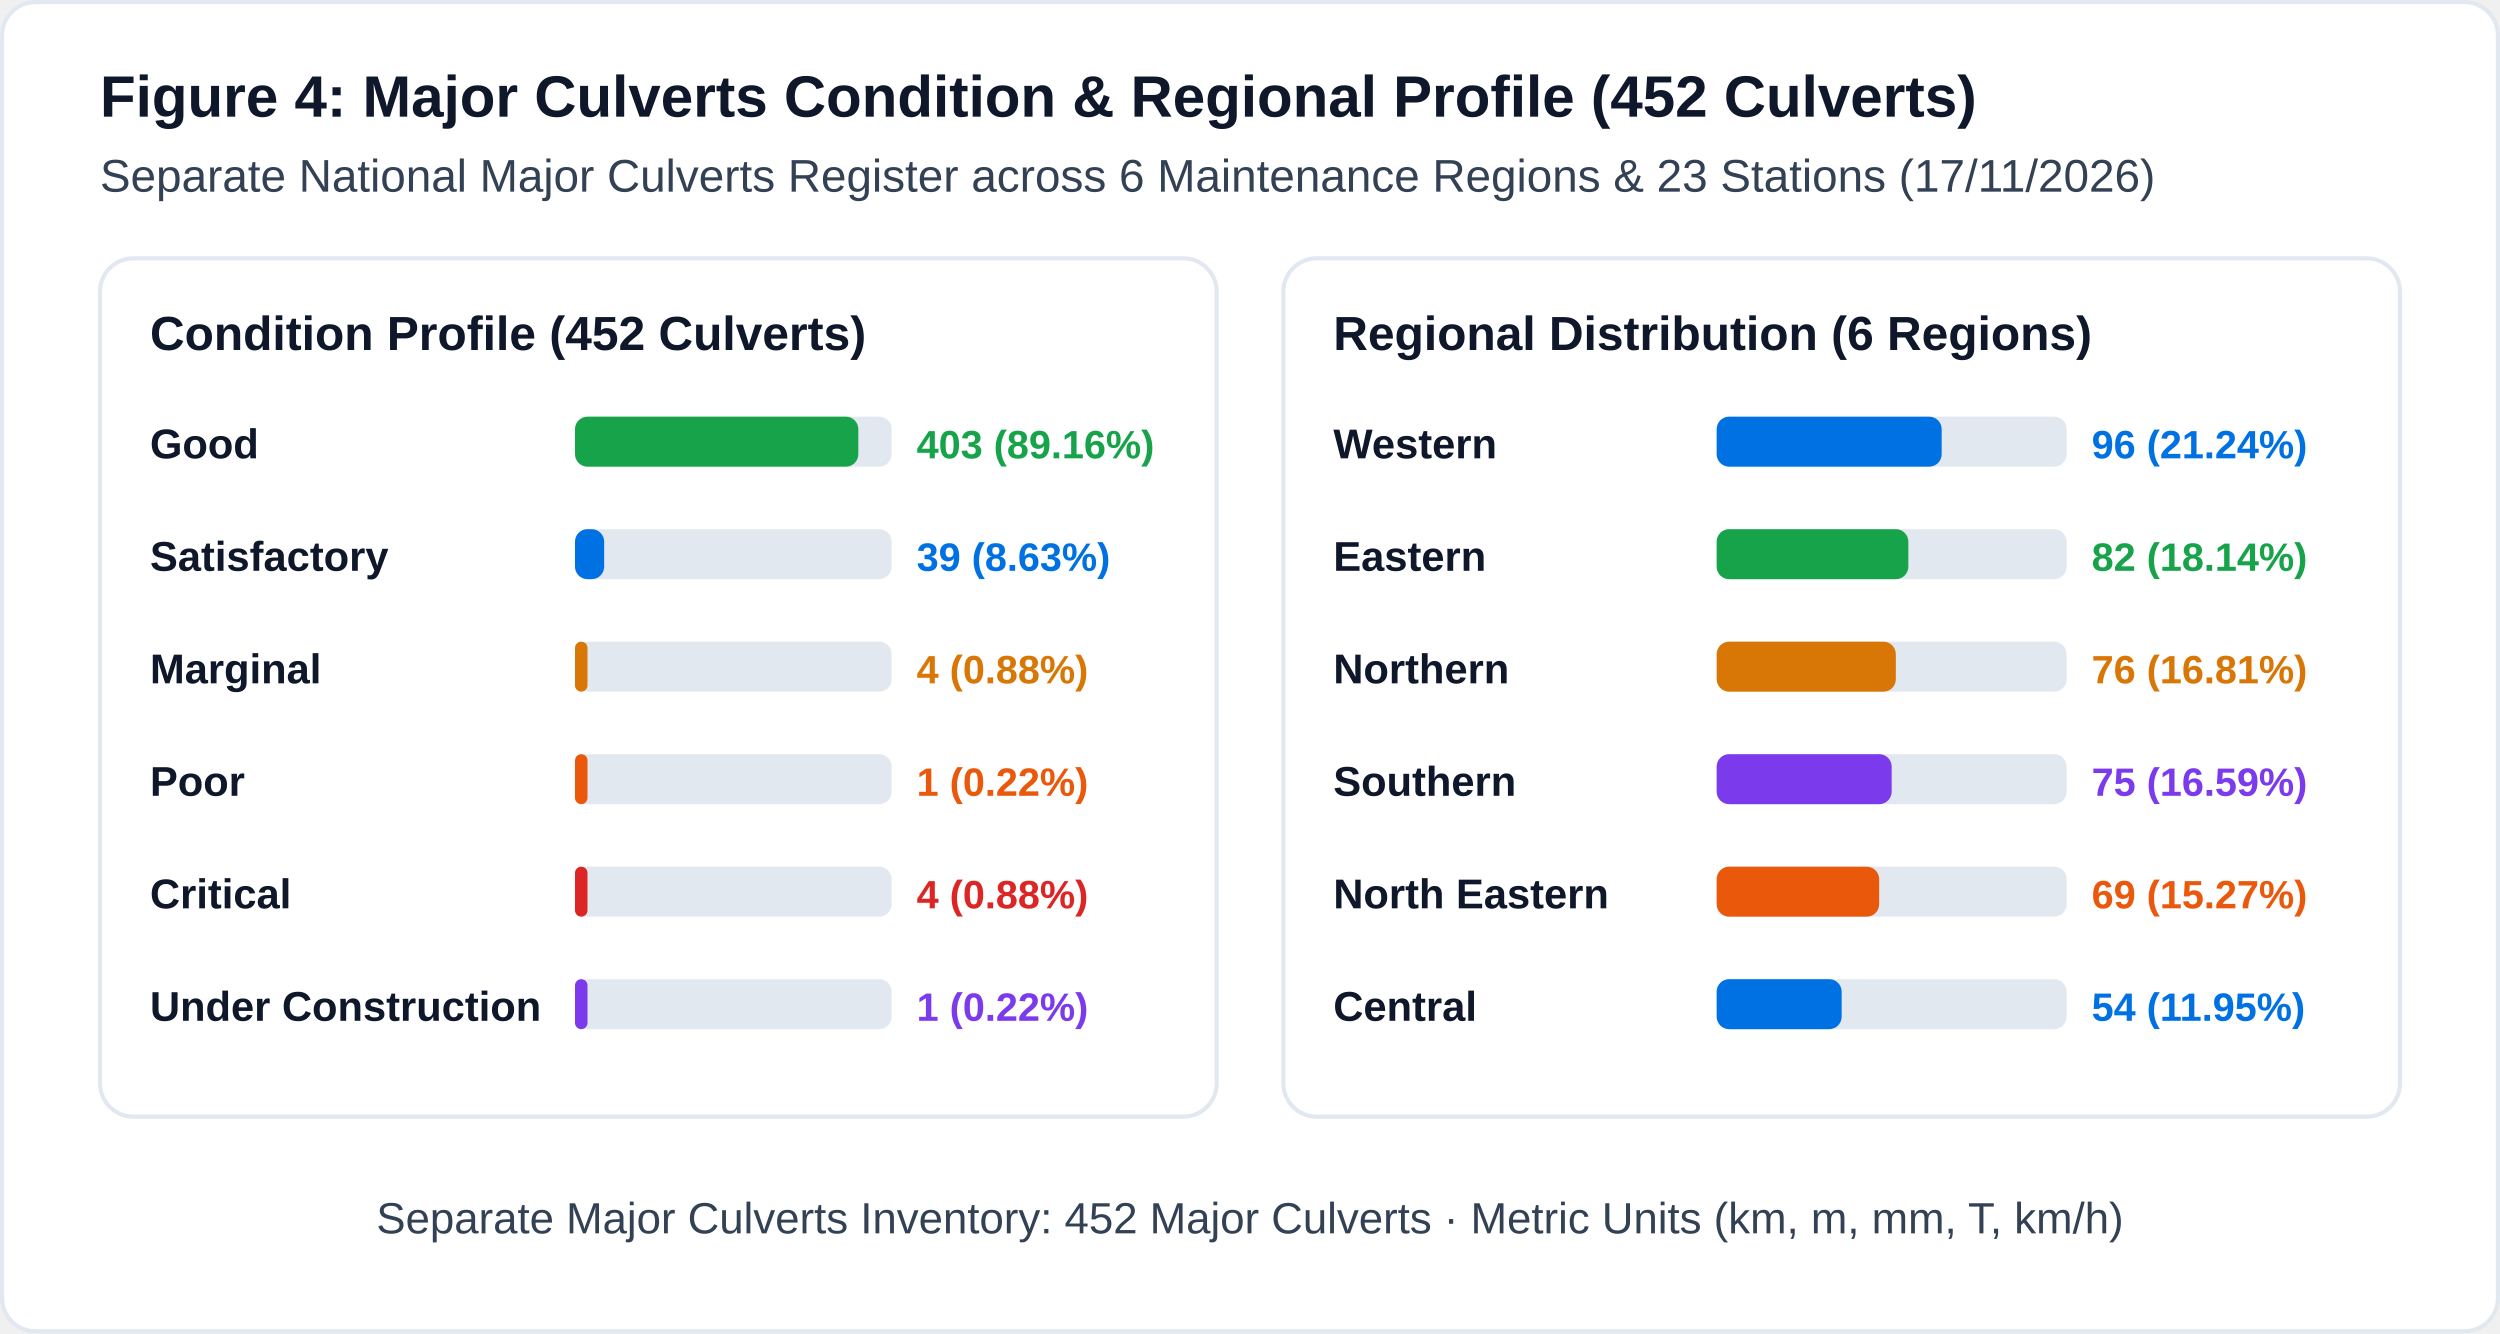
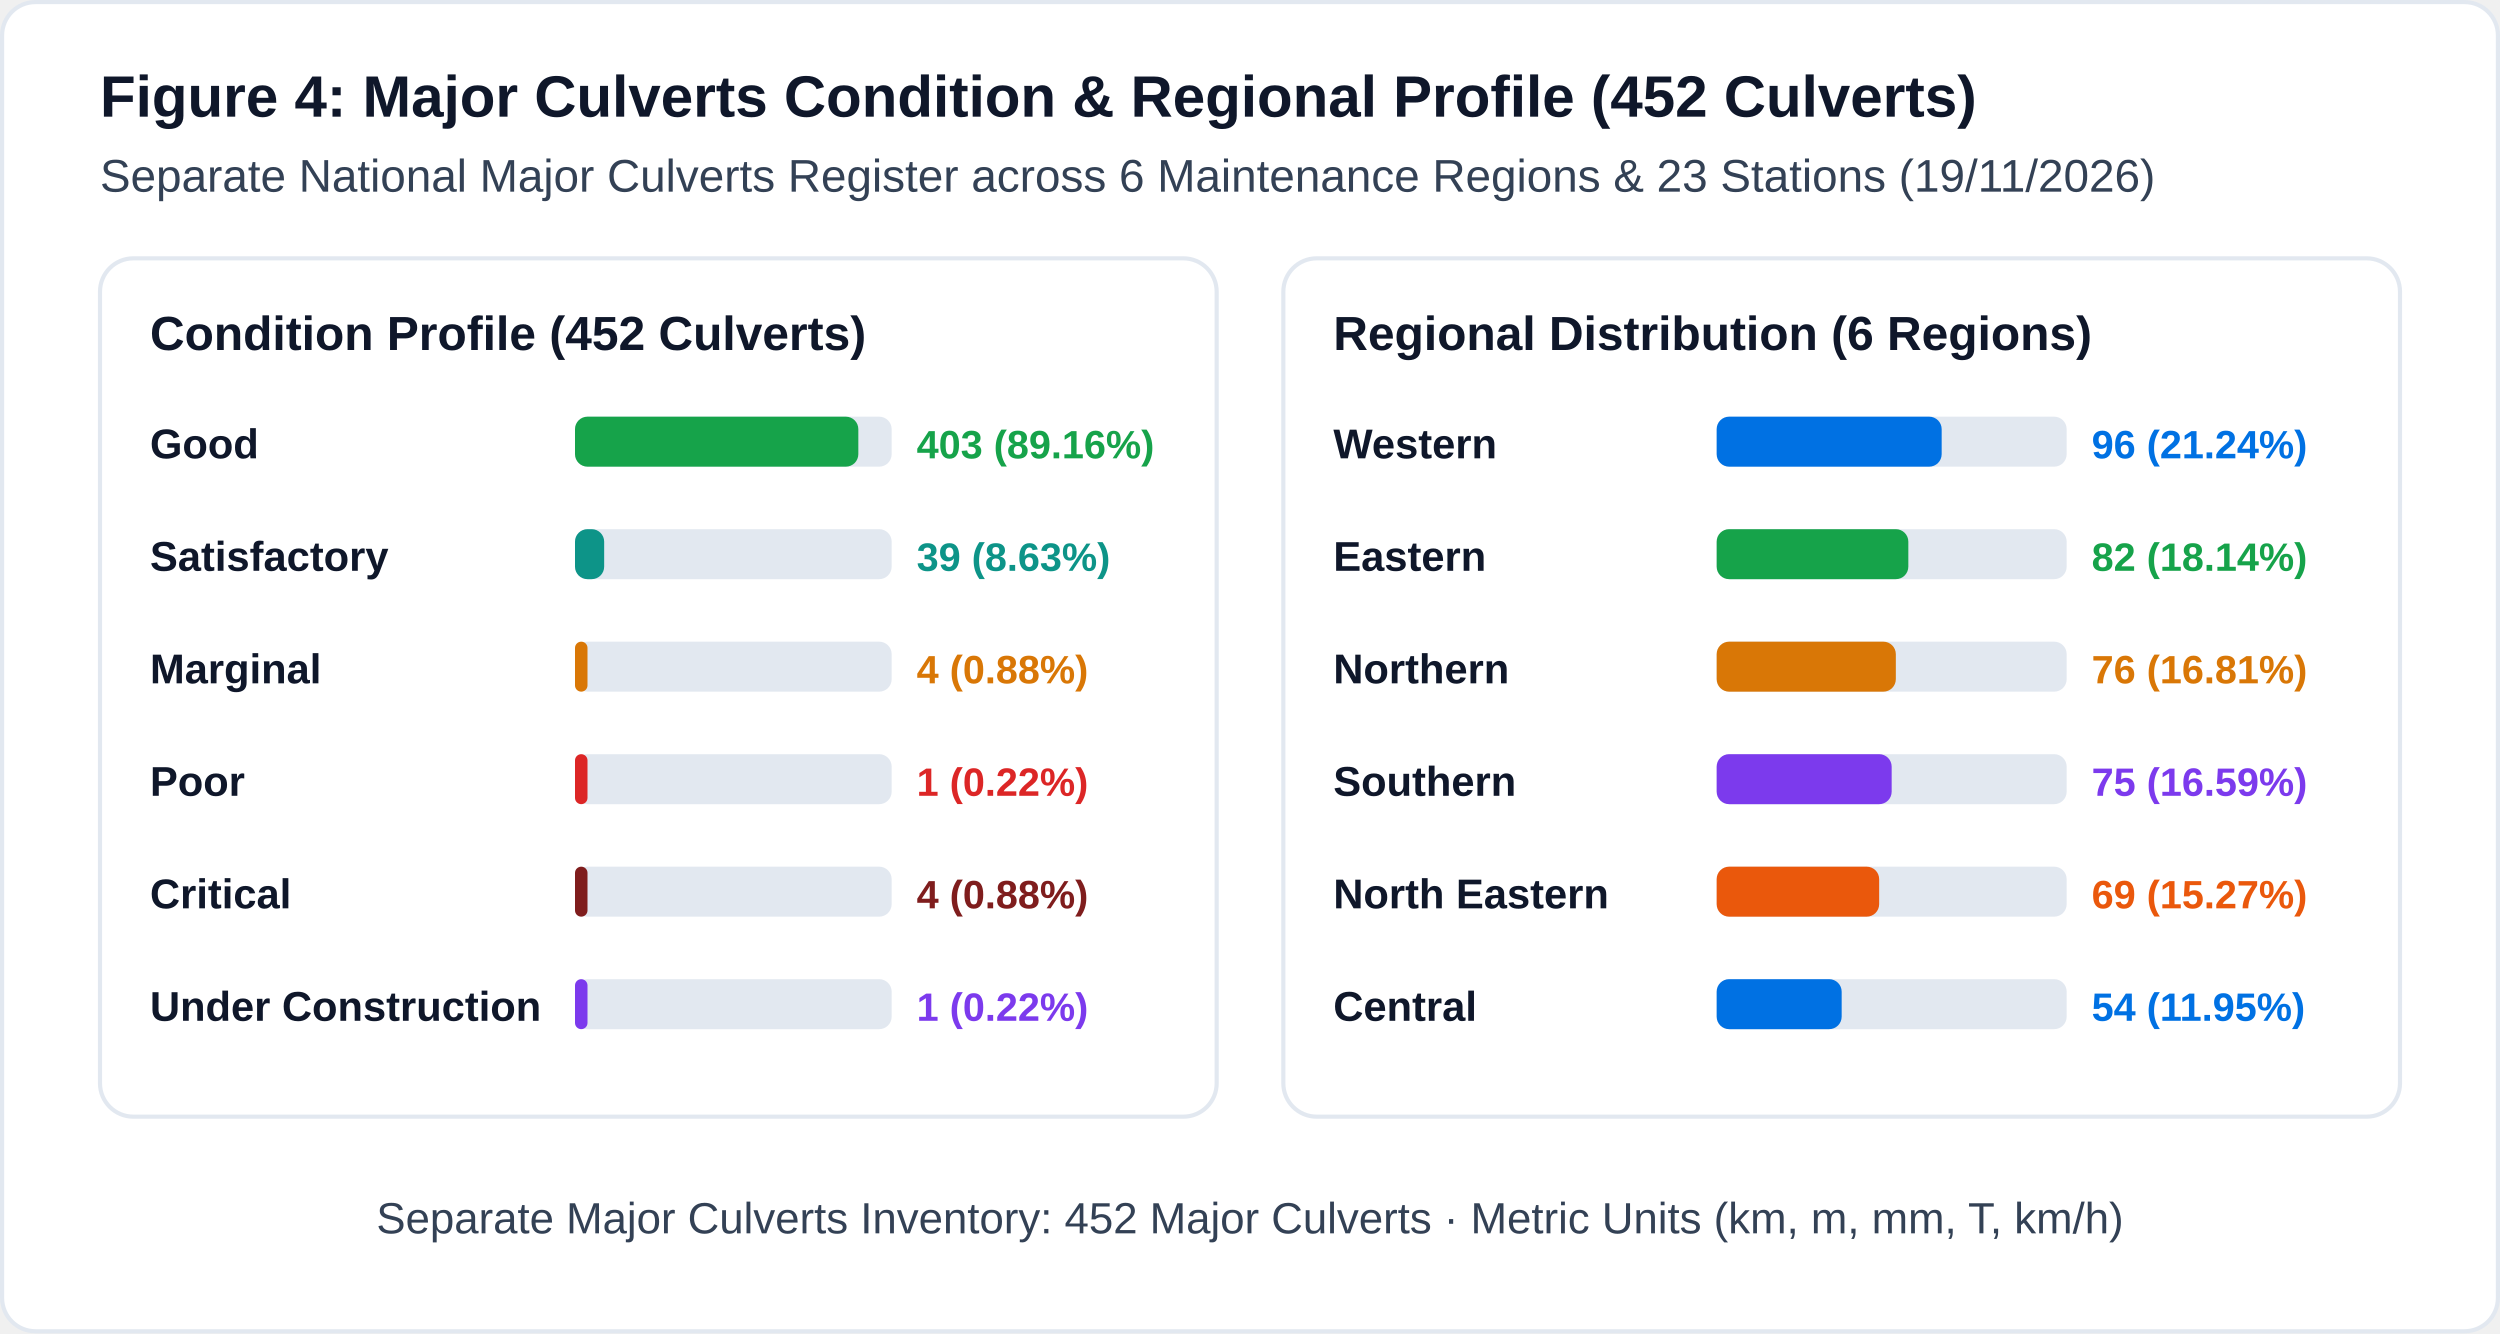
<svg xmlns="http://www.w3.org/2000/svg" viewBox="0 0 600 320" width="100%" height="100%">
  <rect x="0.5" y="0.5" width="599" height="319" fill="#FFFFFF" stroke="#E2E8F0" rx="8" />
  <text x="24" y="28" font-family="-apple-system, Arial, sans-serif" font-size="14" font-weight="700" fill="#0F172A">Figure 4: Major Culverts Condition &amp; Regional Profile (452 Culverts)</text>
-   <text x="24" y="46" font-family="-apple-system, Arial, sans-serif" font-size="11" fill="#334155">Separate National Major Culverts Register across 6 Maintenance Regions &amp; 23 Stations (17/11/2026)</text>
+   <text x="24" y="46" font-family="-apple-system, Arial, sans-serif" font-size="11" fill="#334155">Separate National Major Culverts Register across 6 Maintenance Regions &amp; 23 Stations (19/11/2026)</text>
  <g transform="translate(24, 62)">
    <rect x="0" y="0" width="268" height="206" rx="8" fill="#FFFFFF" stroke="#E2E8F0" />
    <text x="12" y="22" font-family="-apple-system, Arial, sans-serif" font-size="11.5" font-weight="700" fill="#0F172A">Condition Profile (452 Culverts)</text>
    <text x="12" y="48" font-family="-apple-system, Arial, sans-serif" font-size="10" font-weight="600" fill="#0F172A">Good</text>
    <rect x="114" y="38" width="76" height="12" rx="3" fill="#E2E8F0" />
    <rect x="114" y="38" width="68" height="12" rx="3" fill="#16A34A" />
    <text x="196" y="48" font-family="-apple-system, Arial, sans-serif" font-size="9.5" font-weight="700" fill="#16A34A">403 (89.16%)</text>
    <text x="12" y="75" font-family="-apple-system, Arial, sans-serif" font-size="10" font-weight="600" fill="#0F172A">Satisfactory</text>
    <rect x="114" y="65" width="76" height="12" rx="3" fill="#E2E8F0" />
-     <rect x="114" y="65" width="7" height="12" rx="3" fill="#0071E3" />
-     <text x="196" y="75" font-family="-apple-system, Arial, sans-serif" font-size="9.5" font-weight="700" fill="#0071E3">39 (8.63%)</text>
+     <rect x="114" y="65" width="7" height="12" rx="3" fill="#0D9488" />
+     <text x="196" y="75" font-family="-apple-system, Arial, sans-serif" font-size="9.5" font-weight="700" fill="#0D9488">39 (8.63%)</text>
    <text x="12" y="102" font-family="-apple-system, Arial, sans-serif" font-size="10" font-weight="600" fill="#0F172A">Marginal</text>
    <rect x="114" y="92" width="76" height="12" rx="3" fill="#E2E8F0" />
    <rect x="114" y="92" width="3" height="12" rx="1.5" fill="#D97706" />
    <text x="196" y="102" font-family="-apple-system, Arial, sans-serif" font-size="9.5" font-weight="700" fill="#D97706">4 (0.88%)</text>
    <text x="12" y="129" font-family="-apple-system, Arial, sans-serif" font-size="10" font-weight="600" fill="#0F172A">Poor</text>
    <rect x="114" y="119" width="76" height="12" rx="3" fill="#E2E8F0" />
-     <rect x="114" y="119" width="3" height="12" rx="1.5" fill="#EA580C" />
-     <text x="196" y="129" font-family="-apple-system, Arial, sans-serif" font-size="9.5" font-weight="700" fill="#EA580C">1 (0.22%)</text>
+     <rect x="114" y="119" width="3" height="12" rx="1.5" fill="#DC2626" />
+     <text x="196" y="129" font-family="-apple-system, Arial, sans-serif" font-size="9.5" font-weight="700" fill="#DC2626">1 (0.22%)</text>
    <text x="12" y="156" font-family="-apple-system, Arial, sans-serif" font-size="10" font-weight="600" fill="#0F172A">Critical</text>
    <rect x="114" y="146" width="76" height="12" rx="3" fill="#E2E8F0" />
-     <rect x="114" y="146" width="3" height="12" rx="1.5" fill="#DC2626" />
-     <text x="196" y="156" font-family="-apple-system, Arial, sans-serif" font-size="9.5" font-weight="700" fill="#DC2626">4 (0.88%)</text>
+     <rect x="114" y="146" width="3" height="12" rx="1.5" fill="#7F1D1D" />
+     <text x="196" y="156" font-family="-apple-system, Arial, sans-serif" font-size="9.5" font-weight="700" fill="#7F1D1D">4 (0.88%)</text>
    <text x="12" y="183" font-family="-apple-system, Arial, sans-serif" font-size="10" font-weight="600" fill="#0F172A">Under Construction</text>
    <rect x="114" y="173" width="76" height="12" rx="3" fill="#E2E8F0" />
    <rect x="114" y="173" width="3" height="12" rx="1.5" fill="#7C3AED" />
    <text x="196" y="183" font-family="-apple-system, Arial, sans-serif" font-size="9.5" font-weight="700" fill="#7C3AED">1 (0.22%)</text>
  </g>
  <g transform="translate(308, 62)">
    <rect x="0" y="0" width="268" height="206" rx="8" fill="#FFFFFF" stroke="#E2E8F0" />
    <text x="12" y="22" font-family="-apple-system, Arial, sans-serif" font-size="11.5" font-weight="700" fill="#0F172A">Regional Distribution (6 Regions)</text>
    <text x="12" y="48" font-family="-apple-system, Arial, sans-serif" font-size="10" font-weight="600" fill="#0F172A">Western</text>
    <rect x="104" y="38" width="84" height="12" rx="3" fill="#E2E8F0" />
    <rect x="104" y="38" width="54" height="12" rx="3" fill="#0071E3" />
    <text x="194" y="48" font-family="-apple-system, Arial, sans-serif" font-size="9.5" font-weight="700" fill="#0071E3">96 (21.24%)</text>
    <text x="12" y="75" font-family="-apple-system, Arial, sans-serif" font-size="10" font-weight="600" fill="#0F172A">Eastern</text>
    <rect x="104" y="65" width="84" height="12" rx="3" fill="#E2E8F0" />
    <rect x="104" y="65" width="46" height="12" rx="3" fill="#16A34A" />
    <text x="194" y="75" font-family="-apple-system, Arial, sans-serif" font-size="9.5" font-weight="700" fill="#16A34A">82 (18.14%)</text>
    <text x="12" y="102" font-family="-apple-system, Arial, sans-serif" font-size="10" font-weight="600" fill="#0F172A">Northern</text>
    <rect x="104" y="92" width="84" height="12" rx="3" fill="#E2E8F0" />
    <rect x="104" y="92" width="43" height="12" rx="3" fill="#D97706" />
    <text x="194" y="102" font-family="-apple-system, Arial, sans-serif" font-size="9.5" font-weight="700" fill="#D97706">76 (16.81%)</text>
    <text x="12" y="129" font-family="-apple-system, Arial, sans-serif" font-size="10" font-weight="600" fill="#0F172A">Southern</text>
    <rect x="104" y="119" width="84" height="12" rx="3" fill="#E2E8F0" />
    <rect x="104" y="119" width="42" height="12" rx="3" fill="#7C3AED" />
    <text x="194" y="129" font-family="-apple-system, Arial, sans-serif" font-size="9.5" font-weight="700" fill="#7C3AED">75 (16.59%)</text>
    <text x="12" y="156" font-family="-apple-system, Arial, sans-serif" font-size="10" font-weight="600" fill="#0F172A">North Eastern</text>
    <rect x="104" y="146" width="84" height="12" rx="3" fill="#E2E8F0" />
    <rect x="104" y="146" width="39" height="12" rx="3" fill="#EA580C" />
    <text x="194" y="156" font-family="-apple-system, Arial, sans-serif" font-size="9.5" font-weight="700" fill="#EA580C">69 (15.27%)</text>
    <text x="12" y="183" font-family="-apple-system, Arial, sans-serif" font-size="10" font-weight="600" fill="#0F172A">Central</text>
    <rect x="104" y="173" width="84" height="12" rx="3" fill="#E2E8F0" />
    <rect x="104" y="173" width="30" height="12" rx="3" fill="#0071E3" />
    <text x="194" y="183" font-family="-apple-system, Arial, sans-serif" font-size="9.5" font-weight="700" fill="#0071E3">54 (11.95%)</text>
  </g>
  <text x="300" y="296" text-anchor="middle" font-family="-apple-system, Arial, sans-serif" font-size="10.5" fill="#334155">Separate Major Culverts Inventory: 452 Major Culverts · Metric Units (km, m, mm, T, km/h)</text>
</svg>
